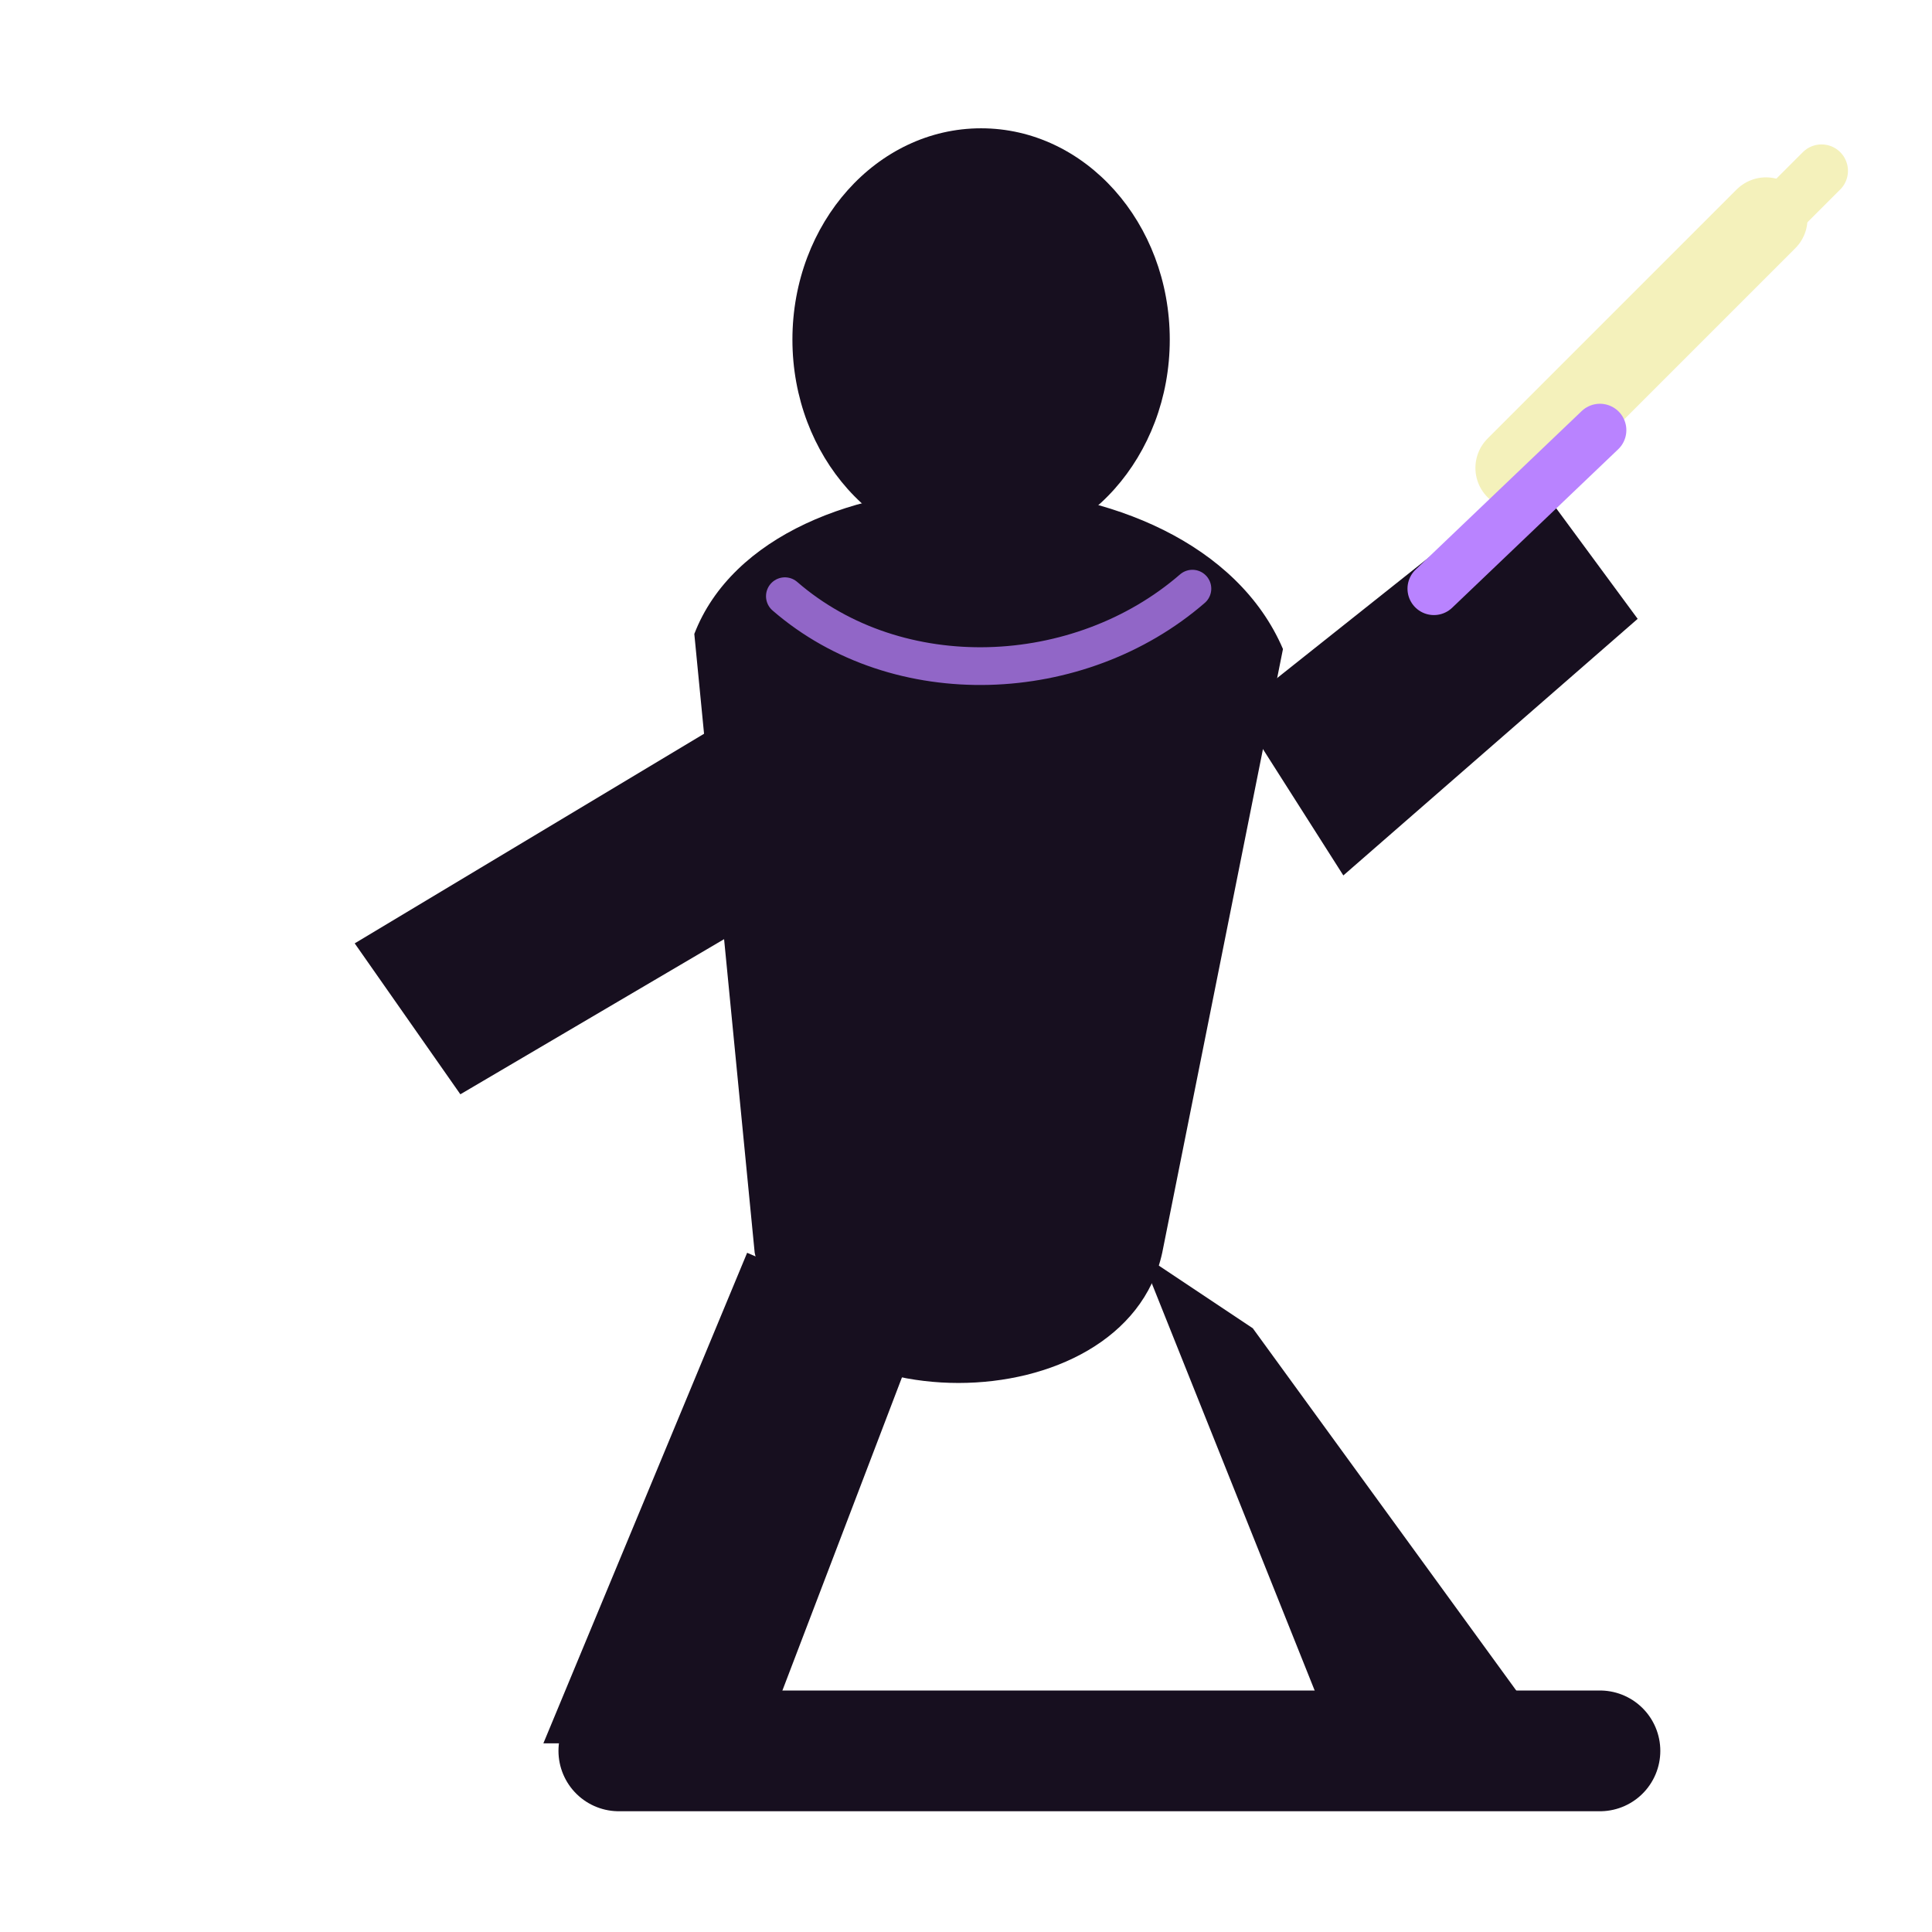
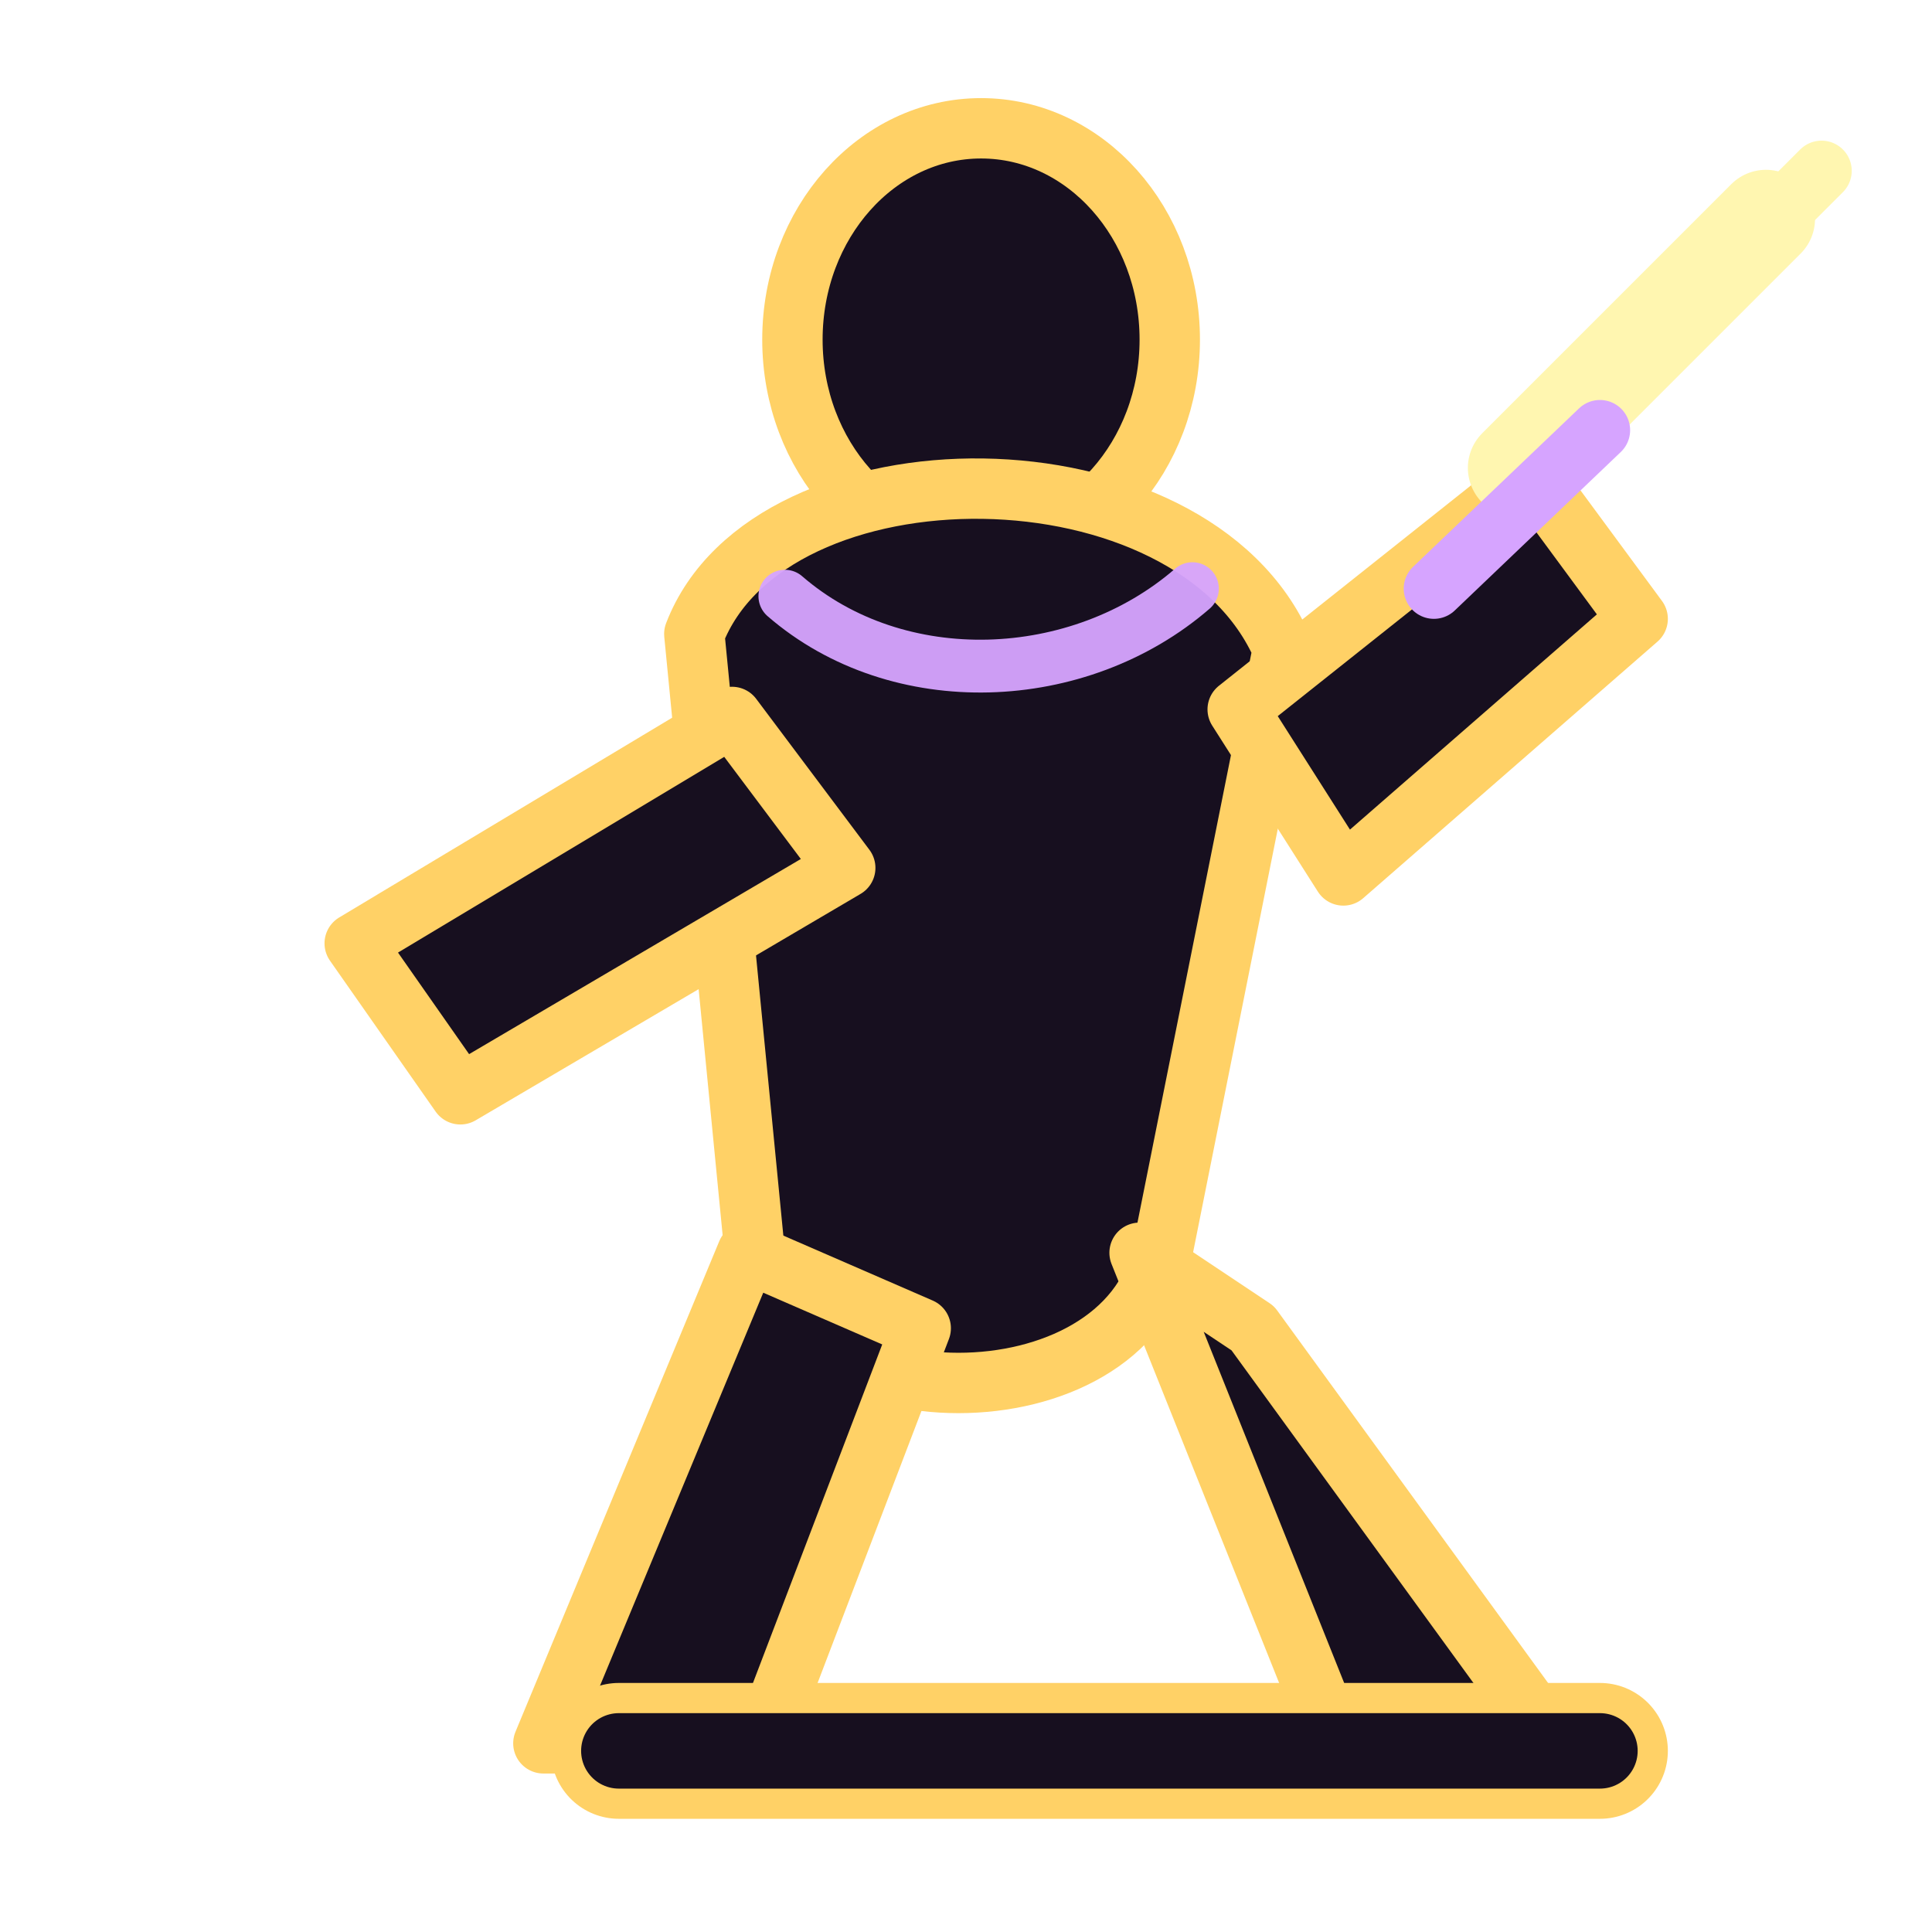
<svg xmlns="http://www.w3.org/2000/svg" width="256" height="256" viewBox="0 0 256 256">
  <rect width="256" height="256" fill="none" />
-   <ellipse cx="130" cy="45" rx="25" ry="28" fill="#170f1f" />
-   <path d="M92 84 C102 58 158 58 170 86 L154 166 C149 189 105 189 100 166 Z" fill="#170f1f" />
-   <path d="M99 166 L72 231 L101 231 L122 176 Z" fill="#170f1f" />
-   <path d="M151 166 L177 231 L206 231 L166 176 Z" fill="#170f1f" />
-   <path d="M97 95 L47 125 L61 145 L112 115 Z" fill="#170f1f" />
-   <path d="M164 94 L203 63 L217 82 L178 116 Z" fill="#170f1f" />
-   <path d="M201 62 L234 29" stroke="#f4f1bb" stroke-width="11" stroke-linecap="round" />
-   <path d="M235 29 L246 18" stroke="#f4f1bb" stroke-width="7" stroke-linecap="round" stroke-dasharray="9 8" />
-   <path d="M190 78 L212 57" stroke="#b983ff" stroke-width="7" stroke-linecap="round" />
-   <path d="M82 232 H212" stroke="#170f1f" stroke-width="16" stroke-linecap="round" />
-   <path d="M104 79 C119 92 143 91 158 78" stroke="#b983ff" stroke-width="5" stroke-linecap="round" fill="none" opacity="0.75" />
+   <g stroke="#ffd166" stroke-width="8" stroke-linejoin="round" stroke-linecap="round">
+     <ellipse cx="130" cy="45" rx="25" ry="28" fill="#170f1f" />
+     <path d="M92 84 C102 58 158 58 170 86 L154 166 C149 189 105 189 100 166 Z" fill="#170f1f" />
+     <path d="M99 166 L72 231 L101 231 L122 176 Z" fill="#170f1f" />
+     <path d="M151 166 L177 231 L206 231 L166 176 Z" fill="#170f1f" />
+     <path d="M97 95 L47 125 L61 145 L112 115 Z" fill="#170f1f" />
+     <path d="M164 94 L203 63 L217 82 L178 116 Z" fill="#170f1f" />
+   </g>
+   <path d="M201 62 L234 29" stroke="#fff6b0" stroke-width="13" stroke-linecap="round" />
+   <path d="M235 29 L246 18" stroke="#fff6b0" stroke-width="8" stroke-linecap="round" stroke-dasharray="9 8" />
+   <path d="M190 78 L212 57" stroke="#d6a4ff" stroke-width="8" stroke-linecap="round" />
+   <path d="M82 232 H212" stroke="#ffd166" stroke-width="18" stroke-linecap="round" />
+   <path d="M82 232 H212" stroke="#170f1f" stroke-width="10" stroke-linecap="round" />
+   <path d="M104 79 C119 92 143 91 158 78" stroke="#d6a4ff" stroke-width="7" stroke-linecap="round" fill="none" opacity="0.95" />
</svg>
